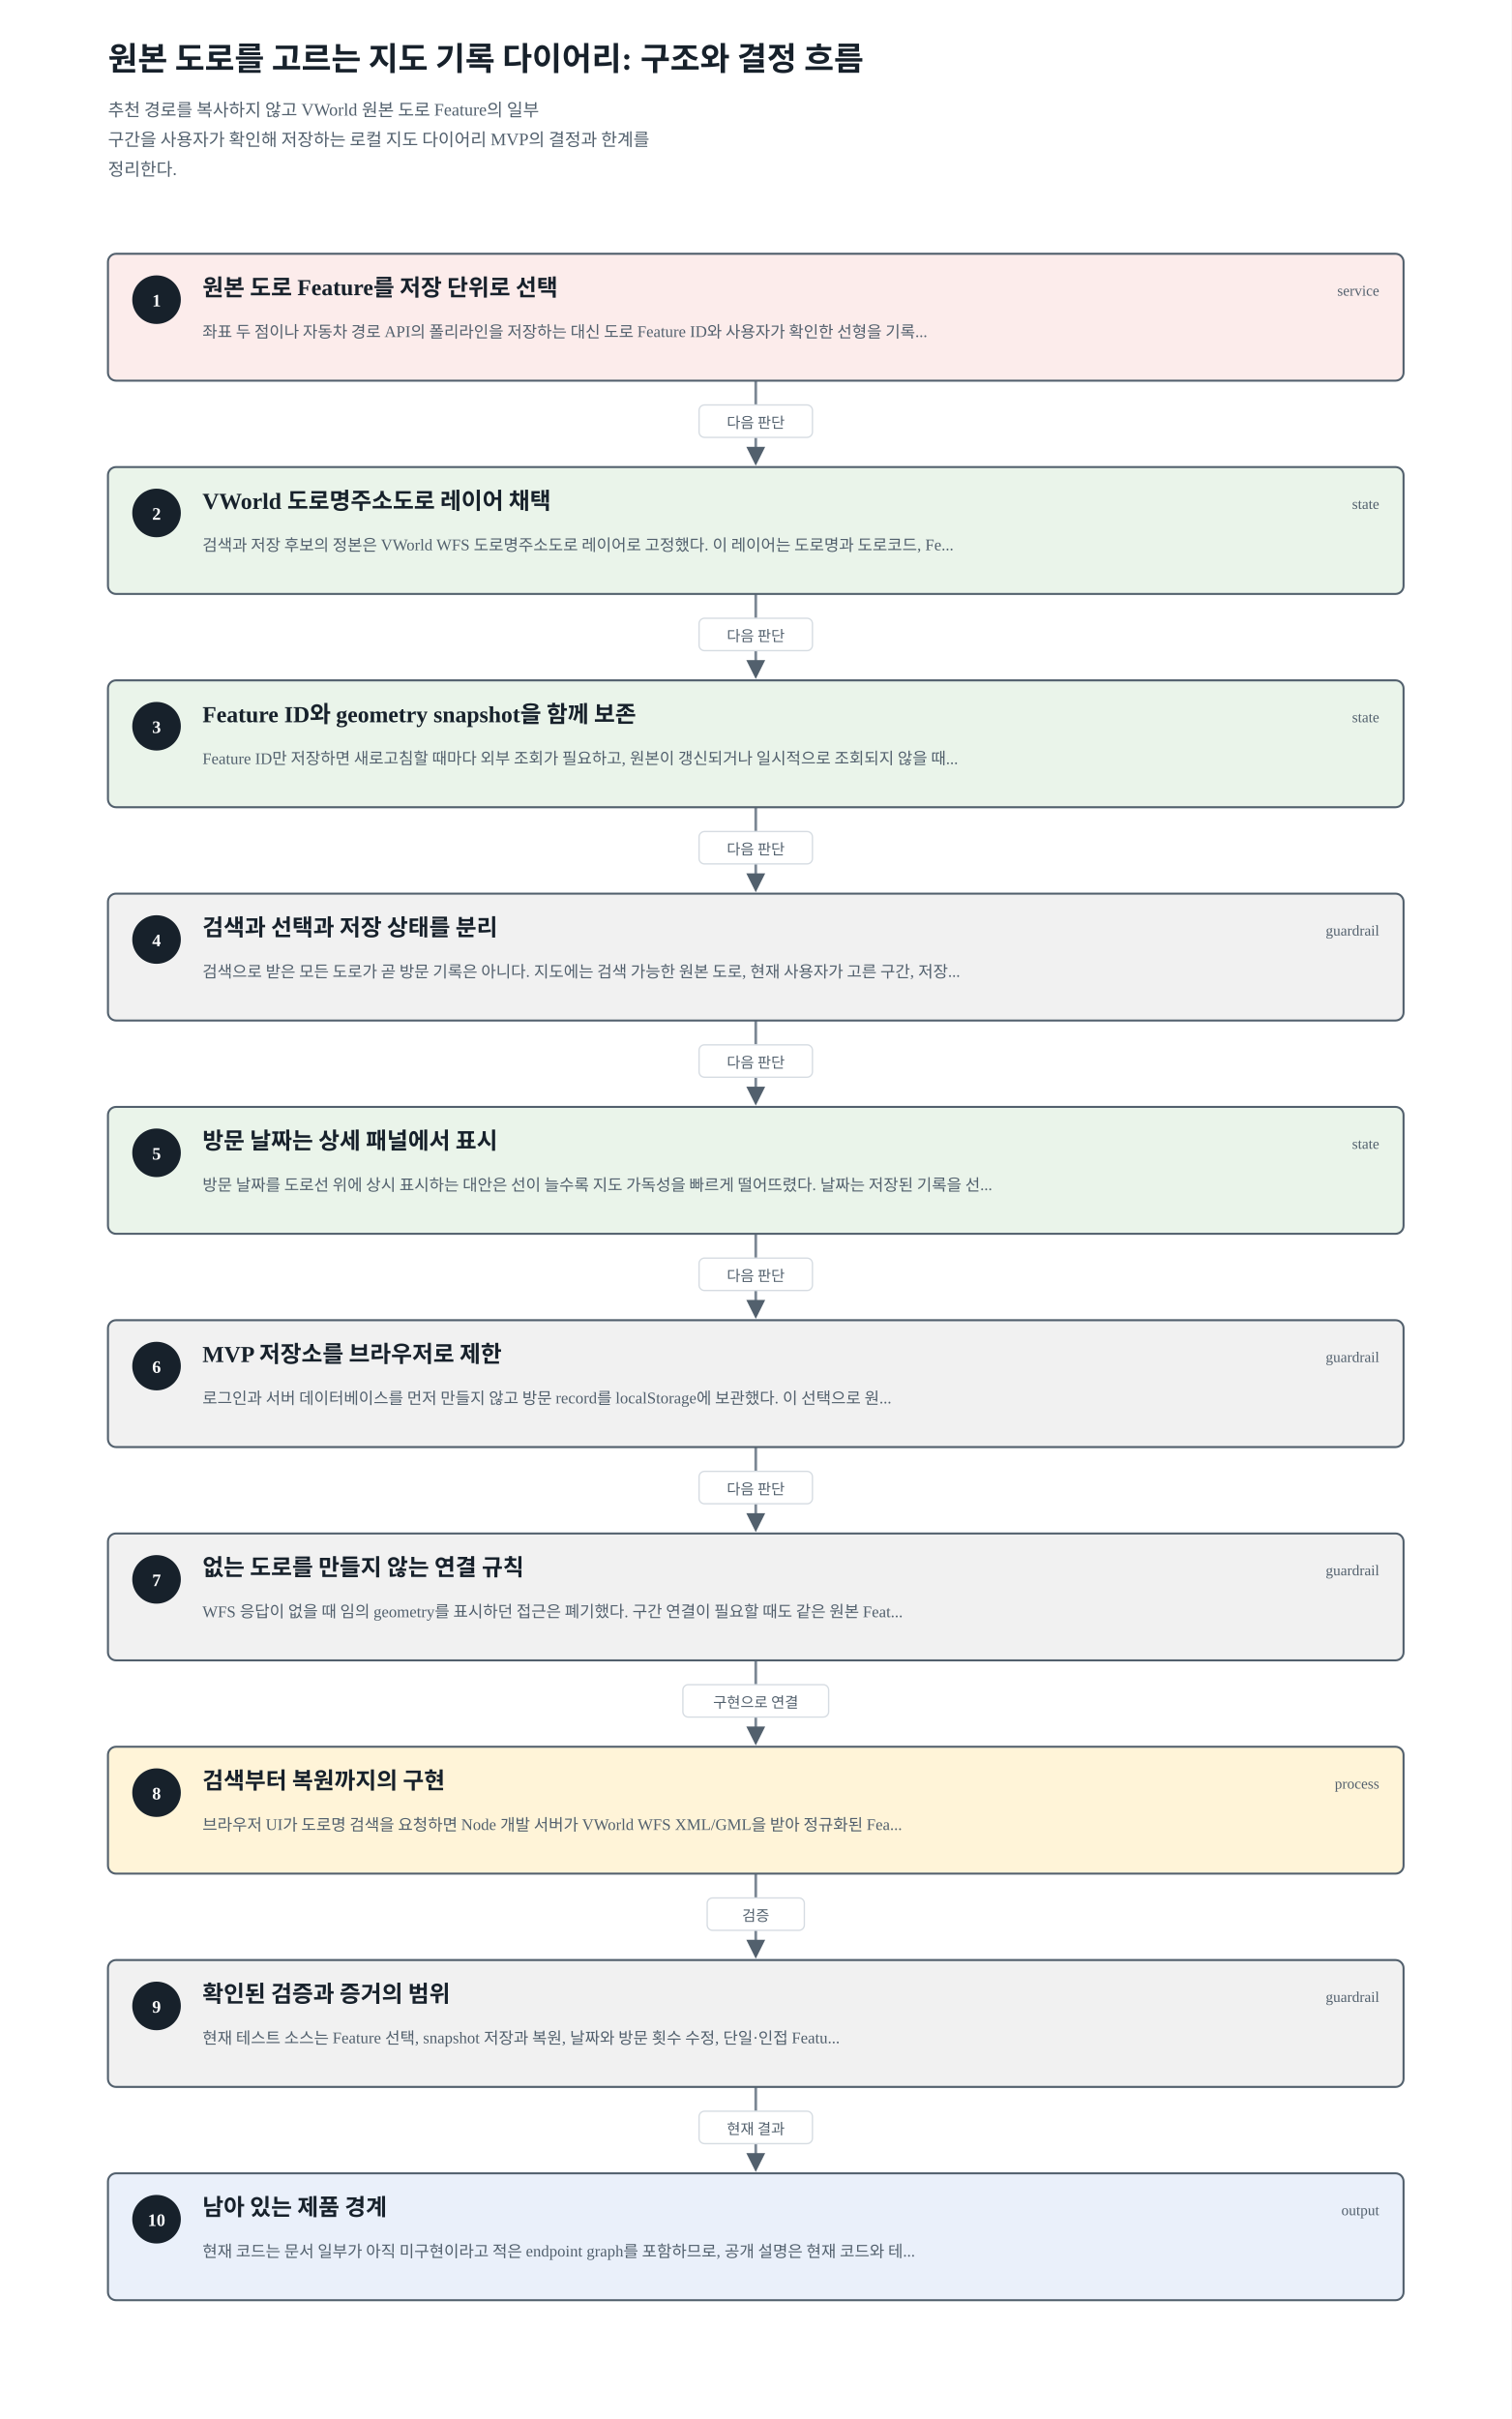
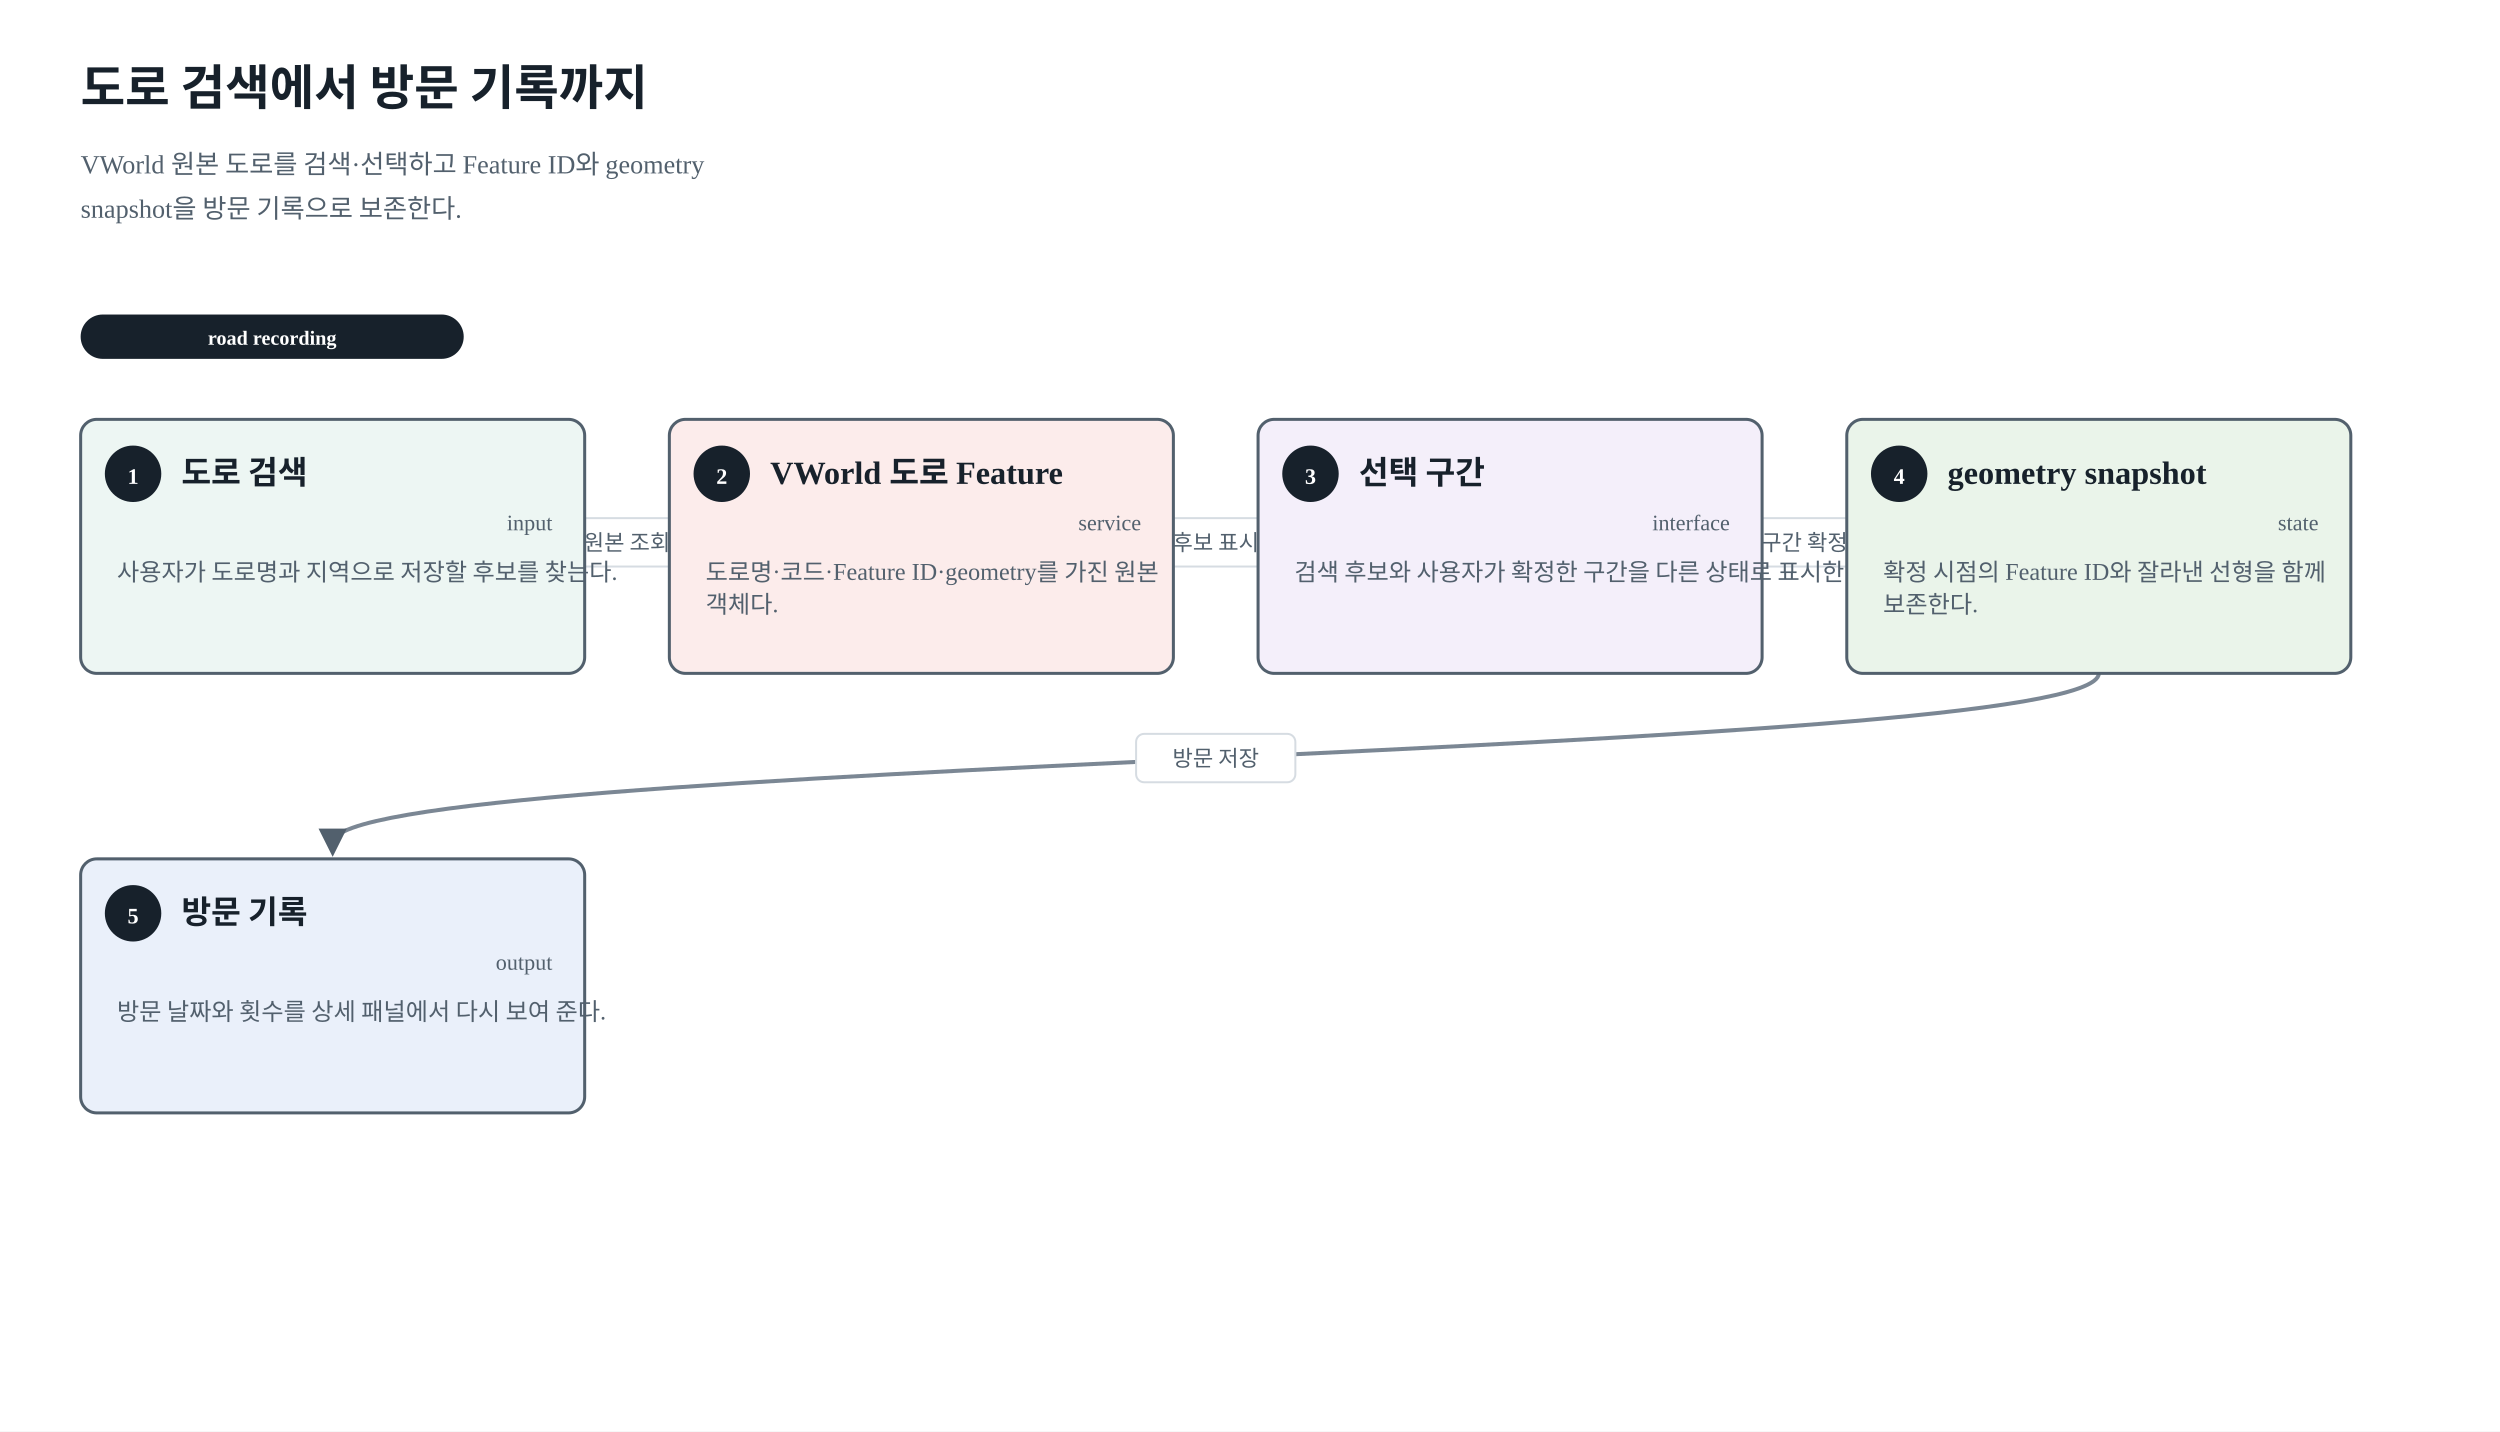
- <svg xmlns="http://www.w3.org/2000/svg" viewBox="0 0 1120 1792" role="img" aria-labelledby="system-map-title system-map-desc">
+ <svg xmlns="http://www.w3.org/2000/svg" viewBox="0 0 1240 710" role="img" aria-labelledby="system-map-title system-map-desc">
  <defs>
    <marker id="system-map-arrow" viewBox="0 0 10 10" refX="5" refY="5" markerWidth="7" markerHeight="7" orient="auto-start-reverse">
      <path d="M 0 0 L 10 5 L 0 10 z" fill="#52606d" />
    </marker>
  </defs>
-   <rect width="1120" height="1792" fill="#ffffff" />
+   <rect width="1240" height="710" fill="#ffffff" />
  <text fill="#17212b" font-size="24" font-weight="700">
-     <tspan x="80" y="52">원본 도로를 고르는 지도 기록 다이어리: 구조와 결정 흐름</tspan>
+     <tspan x="40" y="52">도로 검색에서 방문 기록까지</tspan>
  </text>
  <text fill="#52606d" font-size="13">
-     <tspan x="80" y="86">추천 경로를 복사하지 않고 VWorld 원본 도로 Feature의 일부</tspan>
-     <tspan x="80" y="108">구간을 사용자가 확인해 저장하는 로컬 지도 다이어리 MVP의 결정과 한계를</tspan>
-     <tspan x="80" y="130">정리한다.</tspan>
+     <tspan x="40" y="86">VWorld 원본 도로를 검색·선택하고 Feature ID와 geometry</tspan>
+     <tspan x="40" y="108">snapshot을 방문 기록으로 보존한다.</tspan>
  </text>
+   <rect x="40" y="156" width="190" height="22" rx="11" fill="#17212b" />
+   <text x="135" y="171" text-anchor="middle" fill="#ffffff" font-size="10" font-weight="700">road recording</text>
  <g data-flow="flow-01">
-     <path d="M 560 282 L 560 338" fill="none" stroke="#7b8794" stroke-width="2" marker-end="url(#system-map-arrow)" />
-     <rect x="518" y="300" width="84" height="24" rx="4" fill="#ffffff" stroke="#d6dce2" />
-     <text x="560" y="317" text-anchor="middle" fill="#52606d" font-size="11">다음 판단</text>
+     <path d="M 290 271 L 324 271" fill="none" stroke="#7b8794" stroke-width="2" marker-end="url(#system-map-arrow)" />
+     <rect x="271.5" y="257" width="79" height="24" rx="4" fill="#ffffff" stroke="#d6dce2" />
+     <text x="311" y="273" text-anchor="middle" fill="#52606d" font-size="11">원본 조회</text>
  </g>
  <g data-flow="flow-02">
-     <path d="M 560 440 L 560 496" fill="none" stroke="#7b8794" stroke-width="2" marker-end="url(#system-map-arrow)" />
-     <rect x="518" y="458" width="84" height="24" rx="4" fill="#ffffff" stroke="#d6dce2" />
-     <text x="560" y="475" text-anchor="middle" fill="#52606d" font-size="11">다음 판단</text>
+     <path d="M 582 271 L 616 271" fill="none" stroke="#7b8794" stroke-width="2" marker-end="url(#system-map-arrow)" />
+     <rect x="563.5" y="257" width="79" height="24" rx="4" fill="#ffffff" stroke="#d6dce2" />
+     <text x="603" y="273" text-anchor="middle" fill="#52606d" font-size="11">후보 표시</text>
  </g>
  <g data-flow="flow-03">
-     <path d="M 560 598 L 560 654" fill="none" stroke="#7b8794" stroke-width="2" marker-end="url(#system-map-arrow)" />
-     <rect x="518" y="616" width="84" height="24" rx="4" fill="#ffffff" stroke="#d6dce2" />
-     <text x="560" y="633" text-anchor="middle" fill="#52606d" font-size="11">다음 판단</text>
+     <path d="M 874 271 L 908 271" fill="none" stroke="#7b8794" stroke-width="2" marker-end="url(#system-map-arrow)" />
+     <rect x="855.5" y="257" width="79" height="24" rx="4" fill="#ffffff" stroke="#d6dce2" />
+     <text x="895" y="273" text-anchor="middle" fill="#52606d" font-size="11">구간 확정</text>
  </g>
  <g data-flow="flow-04">
-     <path d="M 560 756 L 560 812" fill="none" stroke="#7b8794" stroke-width="2" marker-end="url(#system-map-arrow)" />
-     <rect x="518" y="774" width="84" height="24" rx="4" fill="#ffffff" stroke="#d6dce2" />
-     <text x="560" y="791" text-anchor="middle" fill="#52606d" font-size="11">다음 판단</text>
+     <path d="M 1041 334 C 1041 376, 165 376, 165 418" fill="none" stroke="#7b8794" stroke-width="2" marker-end="url(#system-map-arrow)" />
+     <rect x="563.5" y="364" width="79" height="24" rx="4" fill="#ffffff" stroke="#d6dce2" />
+     <text x="603" y="380" text-anchor="middle" fill="#52606d" font-size="11">방문 저장</text>
  </g>
-   <g data-flow="flow-05">
-     <path d="M 560 914 L 560 970" fill="none" stroke="#7b8794" stroke-width="2" marker-end="url(#system-map-arrow)" />
-     <rect x="518" y="932" width="84" height="24" rx="4" fill="#ffffff" stroke="#d6dce2" />
-     <text x="560" y="949" text-anchor="middle" fill="#52606d" font-size="11">다음 판단</text>
+   <g data-node="road-search">
+     <rect x="40" y="208" width="250" height="126" rx="8" fill="#edf6f3" stroke="#52606d" stroke-width="1.5" />
+     <circle cx="66" cy="235" r="14" fill="#17212b" />
+     <text x="66" y="240" text-anchor="middle" fill="#ffffff" font-size="11" font-weight="700">1</text>
+     <text x="90" y="240" fill="#17212b" font-size="16" font-weight="700">도로 검색</text>
+     <text x="274" y="263" text-anchor="end" fill="#52606d" font-size="11">input</text>
+     <text x="58" y="286" fill="#52606d" font-size="12">
+       <tspan x="58" y="288">사용자가 도로명과 지역으로 저장할 후보를 찾는다.</tspan>
+     </text>
  </g>
-   <g data-flow="flow-06">
-     <path d="M 560 1072 L 560 1128" fill="none" stroke="#7b8794" stroke-width="2" marker-end="url(#system-map-arrow)" />
-     <rect x="518" y="1090" width="84" height="24" rx="4" fill="#ffffff" stroke="#d6dce2" />
-     <text x="560" y="1107" text-anchor="middle" fill="#52606d" font-size="11">다음 판단</text>
+   <g data-node="vworld-feature">
+     <rect x="332" y="208" width="250" height="126" rx="8" fill="#fceceb" stroke="#52606d" stroke-width="1.5" />
+     <circle cx="358" cy="235" r="14" fill="#17212b" />
+     <text x="358" y="240" text-anchor="middle" fill="#ffffff" font-size="11" font-weight="700">2</text>
+     <text x="382" y="240" fill="#17212b" font-size="16" font-weight="700">VWorld 도로 Feature</text>
+     <text x="566" y="263" text-anchor="end" fill="#52606d" font-size="11">service</text>
+     <text x="350" y="286" fill="#52606d" font-size="12">
+       <tspan x="350" y="288">도로명·코드·Feature ID·geometry를 가진 원본</tspan>
+       <tspan x="350" y="304">객체다.</tspan>
+     </text>
  </g>
-   <g data-flow="flow-07">
-     <path d="M 560 1230 L 560 1286" fill="none" stroke="#7b8794" stroke-width="2" marker-end="url(#system-map-arrow)" />
-     <rect x="506" y="1248" width="108" height="24" rx="4" fill="#ffffff" stroke="#d6dce2" />
-     <text x="560" y="1265" text-anchor="middle" fill="#52606d" font-size="11">구현으로 연결</text>
-   </g>
-   <g data-flow="flow-08">
-     <path d="M 560 1388 L 560 1444" fill="none" stroke="#7b8794" stroke-width="2" marker-end="url(#system-map-arrow)" />
-     <rect x="524" y="1406" width="72" height="24" rx="4" fill="#ffffff" stroke="#d6dce2" />
-     <text x="560" y="1423" text-anchor="middle" fill="#52606d" font-size="11">검증</text>
-   </g>
-   <g data-flow="flow-09">
-     <path d="M 560 1546 L 560 1602" fill="none" stroke="#7b8794" stroke-width="2" marker-end="url(#system-map-arrow)" />
-     <rect x="518" y="1564" width="84" height="24" rx="4" fill="#ffffff" stroke="#d6dce2" />
-     <text x="560" y="1581" text-anchor="middle" fill="#52606d" font-size="11">현재 결과</text>
-   </g>
-   <g data-node="source-feature-record">
-     <rect x="80" y="188" width="960" height="94" rx="6" fill="#fceceb" stroke="#52606d" stroke-width="1.5" />
-     <circle cx="116" cy="222" r="18" fill="#17212b" />
-     <text x="116" y="227" text-anchor="middle" fill="#ffffff" font-size="13" font-weight="700">1</text>
-     <text x="150" y="219" fill="#17212b" font-size="17" font-weight="700">원본 도로 Feature를 저장 단위로 선택</text>
-     <text x="1022" y="219" text-anchor="end" fill="#52606d" font-size="11">service</text>
-     <text x="150" y="250" fill="#52606d" font-size="12">좌표 두 점이나 자동차 경로 API의 폴리라인을 저장하는 대신 도로 Feature ID와 사용자가 확인한 선형을 기록...</text>
-   </g>
-   <g data-node="vworld-road-layer">
-     <rect x="80" y="346" width="960" height="94" rx="6" fill="#eaf4ea" stroke="#52606d" stroke-width="1.5" />
-     <circle cx="116" cy="380" r="18" fill="#17212b" />
-     <text x="116" y="385" text-anchor="middle" fill="#ffffff" font-size="13" font-weight="700">2</text>
-     <text x="150" y="377" fill="#17212b" font-size="17" font-weight="700">VWorld 도로명주소도로 레이어 채택</text>
-     <text x="1022" y="377" text-anchor="end" fill="#52606d" font-size="11">state</text>
-     <text x="150" y="408" fill="#52606d" font-size="12">검색과 저장 후보의 정본은 VWorld WFS 도로명주소도로 레이어로 고정했다. 이 레이어는 도로명과 도로코드, Fe...</text>
+   <g data-node="selected-segment">
+     <rect x="624" y="208" width="250" height="126" rx="8" fill="#f4effa" stroke="#52606d" stroke-width="1.5" />
+     <circle cx="650" cy="235" r="14" fill="#17212b" />
+     <text x="650" y="240" text-anchor="middle" fill="#ffffff" font-size="11" font-weight="700">3</text>
+     <text x="674" y="240" fill="#17212b" font-size="16" font-weight="700">선택 구간</text>
+     <text x="858" y="263" text-anchor="end" fill="#52606d" font-size="11">interface</text>
+     <text x="642" y="286" fill="#52606d" font-size="12">
+       <tspan x="642" y="288">검색 후보와 사용자가 확정한 구간을 다른 상태로 표시한다.</tspan>
+     </text>
  </g>
  <g data-node="geometry-snapshot">
-     <rect x="80" y="504" width="960" height="94" rx="6" fill="#eaf4ea" stroke="#52606d" stroke-width="1.5" />
-     <circle cx="116" cy="538" r="18" fill="#17212b" />
-     <text x="116" y="543" text-anchor="middle" fill="#ffffff" font-size="13" font-weight="700">3</text>
-     <text x="150" y="535" fill="#17212b" font-size="17" font-weight="700">Feature ID와 geometry snapshot을 함께 보존</text>
-     <text x="1022" y="535" text-anchor="end" fill="#52606d" font-size="11">state</text>
-     <text x="150" y="566" fill="#52606d" font-size="12">Feature ID만 저장하면 새로고침할 때마다 외부 조회가 필요하고, 원본이 갱신되거나 일시적으로 조회되지 않을 때...</text>
+     <rect x="916" y="208" width="250" height="126" rx="8" fill="#eaf4ea" stroke="#52606d" stroke-width="1.5" />
+     <circle cx="942" cy="235" r="14" fill="#17212b" />
+     <text x="942" y="240" text-anchor="middle" fill="#ffffff" font-size="11" font-weight="700">4</text>
+     <text x="966" y="240" fill="#17212b" font-size="16" font-weight="700">geometry snapshot</text>
+     <text x="1150" y="263" text-anchor="end" fill="#52606d" font-size="11">state</text>
+     <text x="934" y="286" fill="#52606d" font-size="12">
+       <tspan x="934" y="288">확정 시점의 Feature ID와 잘라낸 선형을 함께</tspan>
+       <tspan x="934" y="304">보존한다.</tspan>
+     </text>
  </g>
-   <g data-node="visual-state-layers">
-     <rect x="80" y="662" width="960" height="94" rx="6" fill="#f1f1f1" stroke="#52606d" stroke-width="1.5" />
-     <circle cx="116" cy="696" r="18" fill="#17212b" />
-     <text x="116" y="701" text-anchor="middle" fill="#ffffff" font-size="13" font-weight="700">4</text>
-     <text x="150" y="693" fill="#17212b" font-size="17" font-weight="700">검색과 선택과 저장 상태를 분리</text>
-     <text x="1022" y="693" text-anchor="end" fill="#52606d" font-size="11">guardrail</text>
-     <text x="150" y="724" fill="#52606d" font-size="12">검색으로 받은 모든 도로가 곧 방문 기록은 아니다. 지도에는 검색 가능한 원본 도로, 현재 사용자가 고른 구간, 저장...</text>
-   </g>
-   <g data-node="date-in-details">
-     <rect x="80" y="820" width="960" height="94" rx="6" fill="#eaf4ea" stroke="#52606d" stroke-width="1.5" />
-     <circle cx="116" cy="854" r="18" fill="#17212b" />
-     <text x="116" y="859" text-anchor="middle" fill="#ffffff" font-size="13" font-weight="700">5</text>
-     <text x="150" y="851" fill="#17212b" font-size="17" font-weight="700">방문 날짜는 상세 패널에서 표시</text>
-     <text x="1022" y="851" text-anchor="end" fill="#52606d" font-size="11">state</text>
-     <text x="150" y="882" fill="#52606d" font-size="12">방문 날짜를 도로선 위에 상시 표시하는 대안은 선이 늘수록 지도 가독성을 빠르게 떨어뜨렸다. 날짜는 저장된 기록을 선...</text>
-   </g>
-   <g data-node="browser-local-storage">
-     <rect x="80" y="978" width="960" height="94" rx="6" fill="#f1f1f1" stroke="#52606d" stroke-width="1.5" />
-     <circle cx="116" cy="1012" r="18" fill="#17212b" />
-     <text x="116" y="1017" text-anchor="middle" fill="#ffffff" font-size="13" font-weight="700">6</text>
-     <text x="150" y="1009" fill="#17212b" font-size="17" font-weight="700">MVP 저장소를 브라우저로 제한</text>
-     <text x="1022" y="1009" text-anchor="end" fill="#52606d" font-size="11">guardrail</text>
-     <text x="150" y="1040" fill="#52606d" font-size="12">로그인과 서버 데이터베이스를 먼저 만들지 않고 방문 record를 localStorage에 보관했다. 이 선택으로 원...</text>
-   </g>
-   <g data-node="fail-closed-linking">
-     <rect x="80" y="1136" width="960" height="94" rx="6" fill="#f1f1f1" stroke="#52606d" stroke-width="1.5" />
-     <circle cx="116" cy="1170" r="18" fill="#17212b" />
-     <text x="116" y="1175" text-anchor="middle" fill="#ffffff" font-size="13" font-weight="700">7</text>
-     <text x="150" y="1167" fill="#17212b" font-size="17" font-weight="700">없는 도로를 만들지 않는 연결 규칙</text>
-     <text x="1022" y="1167" text-anchor="end" fill="#52606d" font-size="11">guardrail</text>
-     <text x="150" y="1198" fill="#52606d" font-size="12">WFS 응답이 없을 때 임의 geometry를 표시하던 접근은 폐기했다. 구간 연결이 필요할 때도 같은 원본 Feat...</text>
-   </g>
-   <g data-node="implementation-flow">
-     <rect x="80" y="1294" width="960" height="94" rx="6" fill="#fff4d8" stroke="#52606d" stroke-width="1.5" />
-     <circle cx="116" cy="1328" r="18" fill="#17212b" />
-     <text x="116" y="1333" text-anchor="middle" fill="#ffffff" font-size="13" font-weight="700">8</text>
-     <text x="150" y="1325" fill="#17212b" font-size="17" font-weight="700">검색부터 복원까지의 구현</text>
-     <text x="1022" y="1325" text-anchor="end" fill="#52606d" font-size="11">process</text>
-     <text x="150" y="1356" fill="#52606d" font-size="12">브라우저 UI가 도로명 검색을 요청하면 Node 개발 서버가 VWorld WFS XML/GML을 받아 정규화된 Fea...</text>
-   </g>
-   <g data-node="validation">
-     <rect x="80" y="1452" width="960" height="94" rx="6" fill="#f1f1f1" stroke="#52606d" stroke-width="1.5" />
-     <circle cx="116" cy="1486" r="18" fill="#17212b" />
-     <text x="116" y="1491" text-anchor="middle" fill="#ffffff" font-size="13" font-weight="700">9</text>
-     <text x="150" y="1483" fill="#17212b" font-size="17" font-weight="700">확인된 검증과 증거의 범위</text>
-     <text x="1022" y="1483" text-anchor="end" fill="#52606d" font-size="11">guardrail</text>
-     <text x="150" y="1514" fill="#52606d" font-size="12">현재 테스트 소스는 Feature 선택, snapshot 저장과 복원, 날짜와 방문 횟수 수정, 단일·인접 Featu...</text>
-   </g>
-   <g data-node="limitations">
-     <rect x="80" y="1610" width="960" height="94" rx="6" fill="#eaf0fa" stroke="#52606d" stroke-width="1.5" />
-     <circle cx="116" cy="1644" r="18" fill="#17212b" />
-     <text x="116" y="1649" text-anchor="middle" fill="#ffffff" font-size="13" font-weight="700">10</text>
-     <text x="150" y="1641" fill="#17212b" font-size="17" font-weight="700">남아 있는 제품 경계</text>
-     <text x="1022" y="1641" text-anchor="end" fill="#52606d" font-size="11">output</text>
-     <text x="150" y="1672" fill="#52606d" font-size="12">현재 코드는 문서 일부가 아직 미구현이라고 적은 endpoint graph를 포함하므로, 공개 설명은 현재 코드와 테...</text>
+   <g data-node="visit-record">
+     <rect x="40" y="426" width="250" height="126" rx="8" fill="#eaf0fa" stroke="#52606d" stroke-width="1.5" />
+     <circle cx="66" cy="453" r="14" fill="#17212b" />
+     <text x="66" y="458" text-anchor="middle" fill="#ffffff" font-size="11" font-weight="700">5</text>
+     <text x="90" y="458" fill="#17212b" font-size="16" font-weight="700">방문 기록</text>
+     <text x="274" y="481" text-anchor="end" fill="#52606d" font-size="11">output</text>
+     <text x="58" y="504" fill="#52606d" font-size="12">
+       <tspan x="58" y="506">방문 날짜와 횟수를 상세 패널에서 다시 보여 준다.</tspan>
+     </text>
  </g>
</svg>
